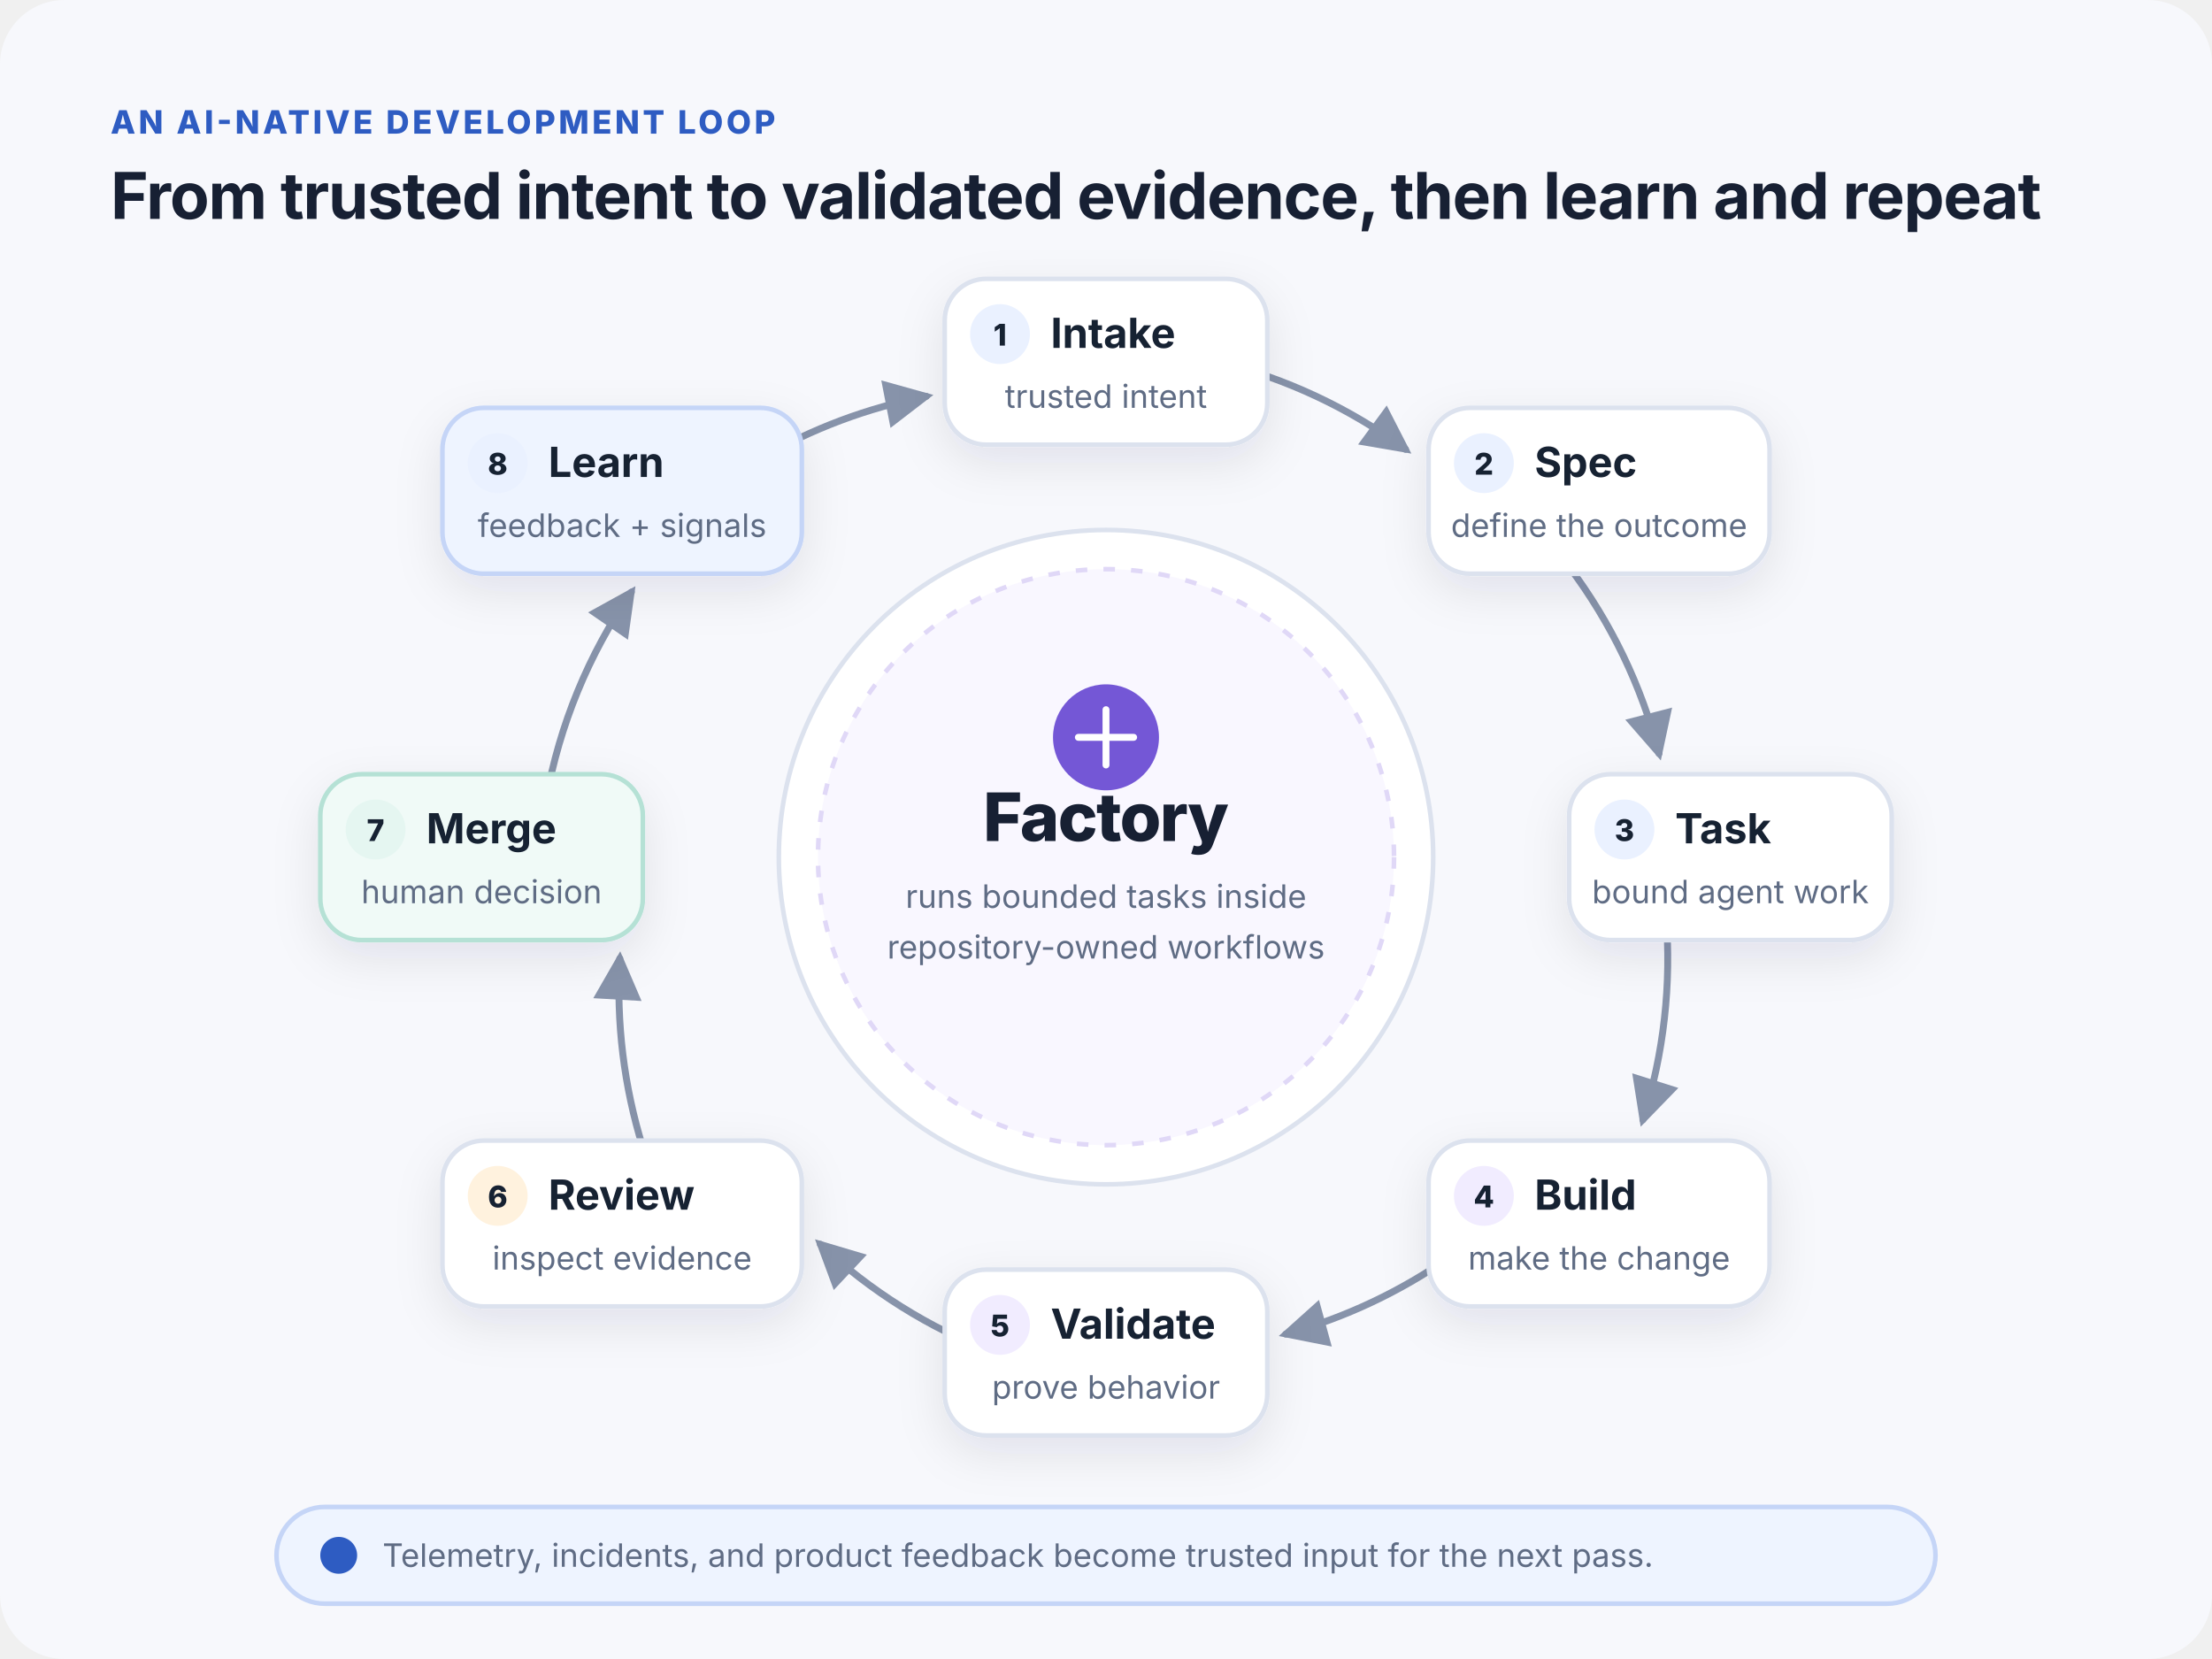
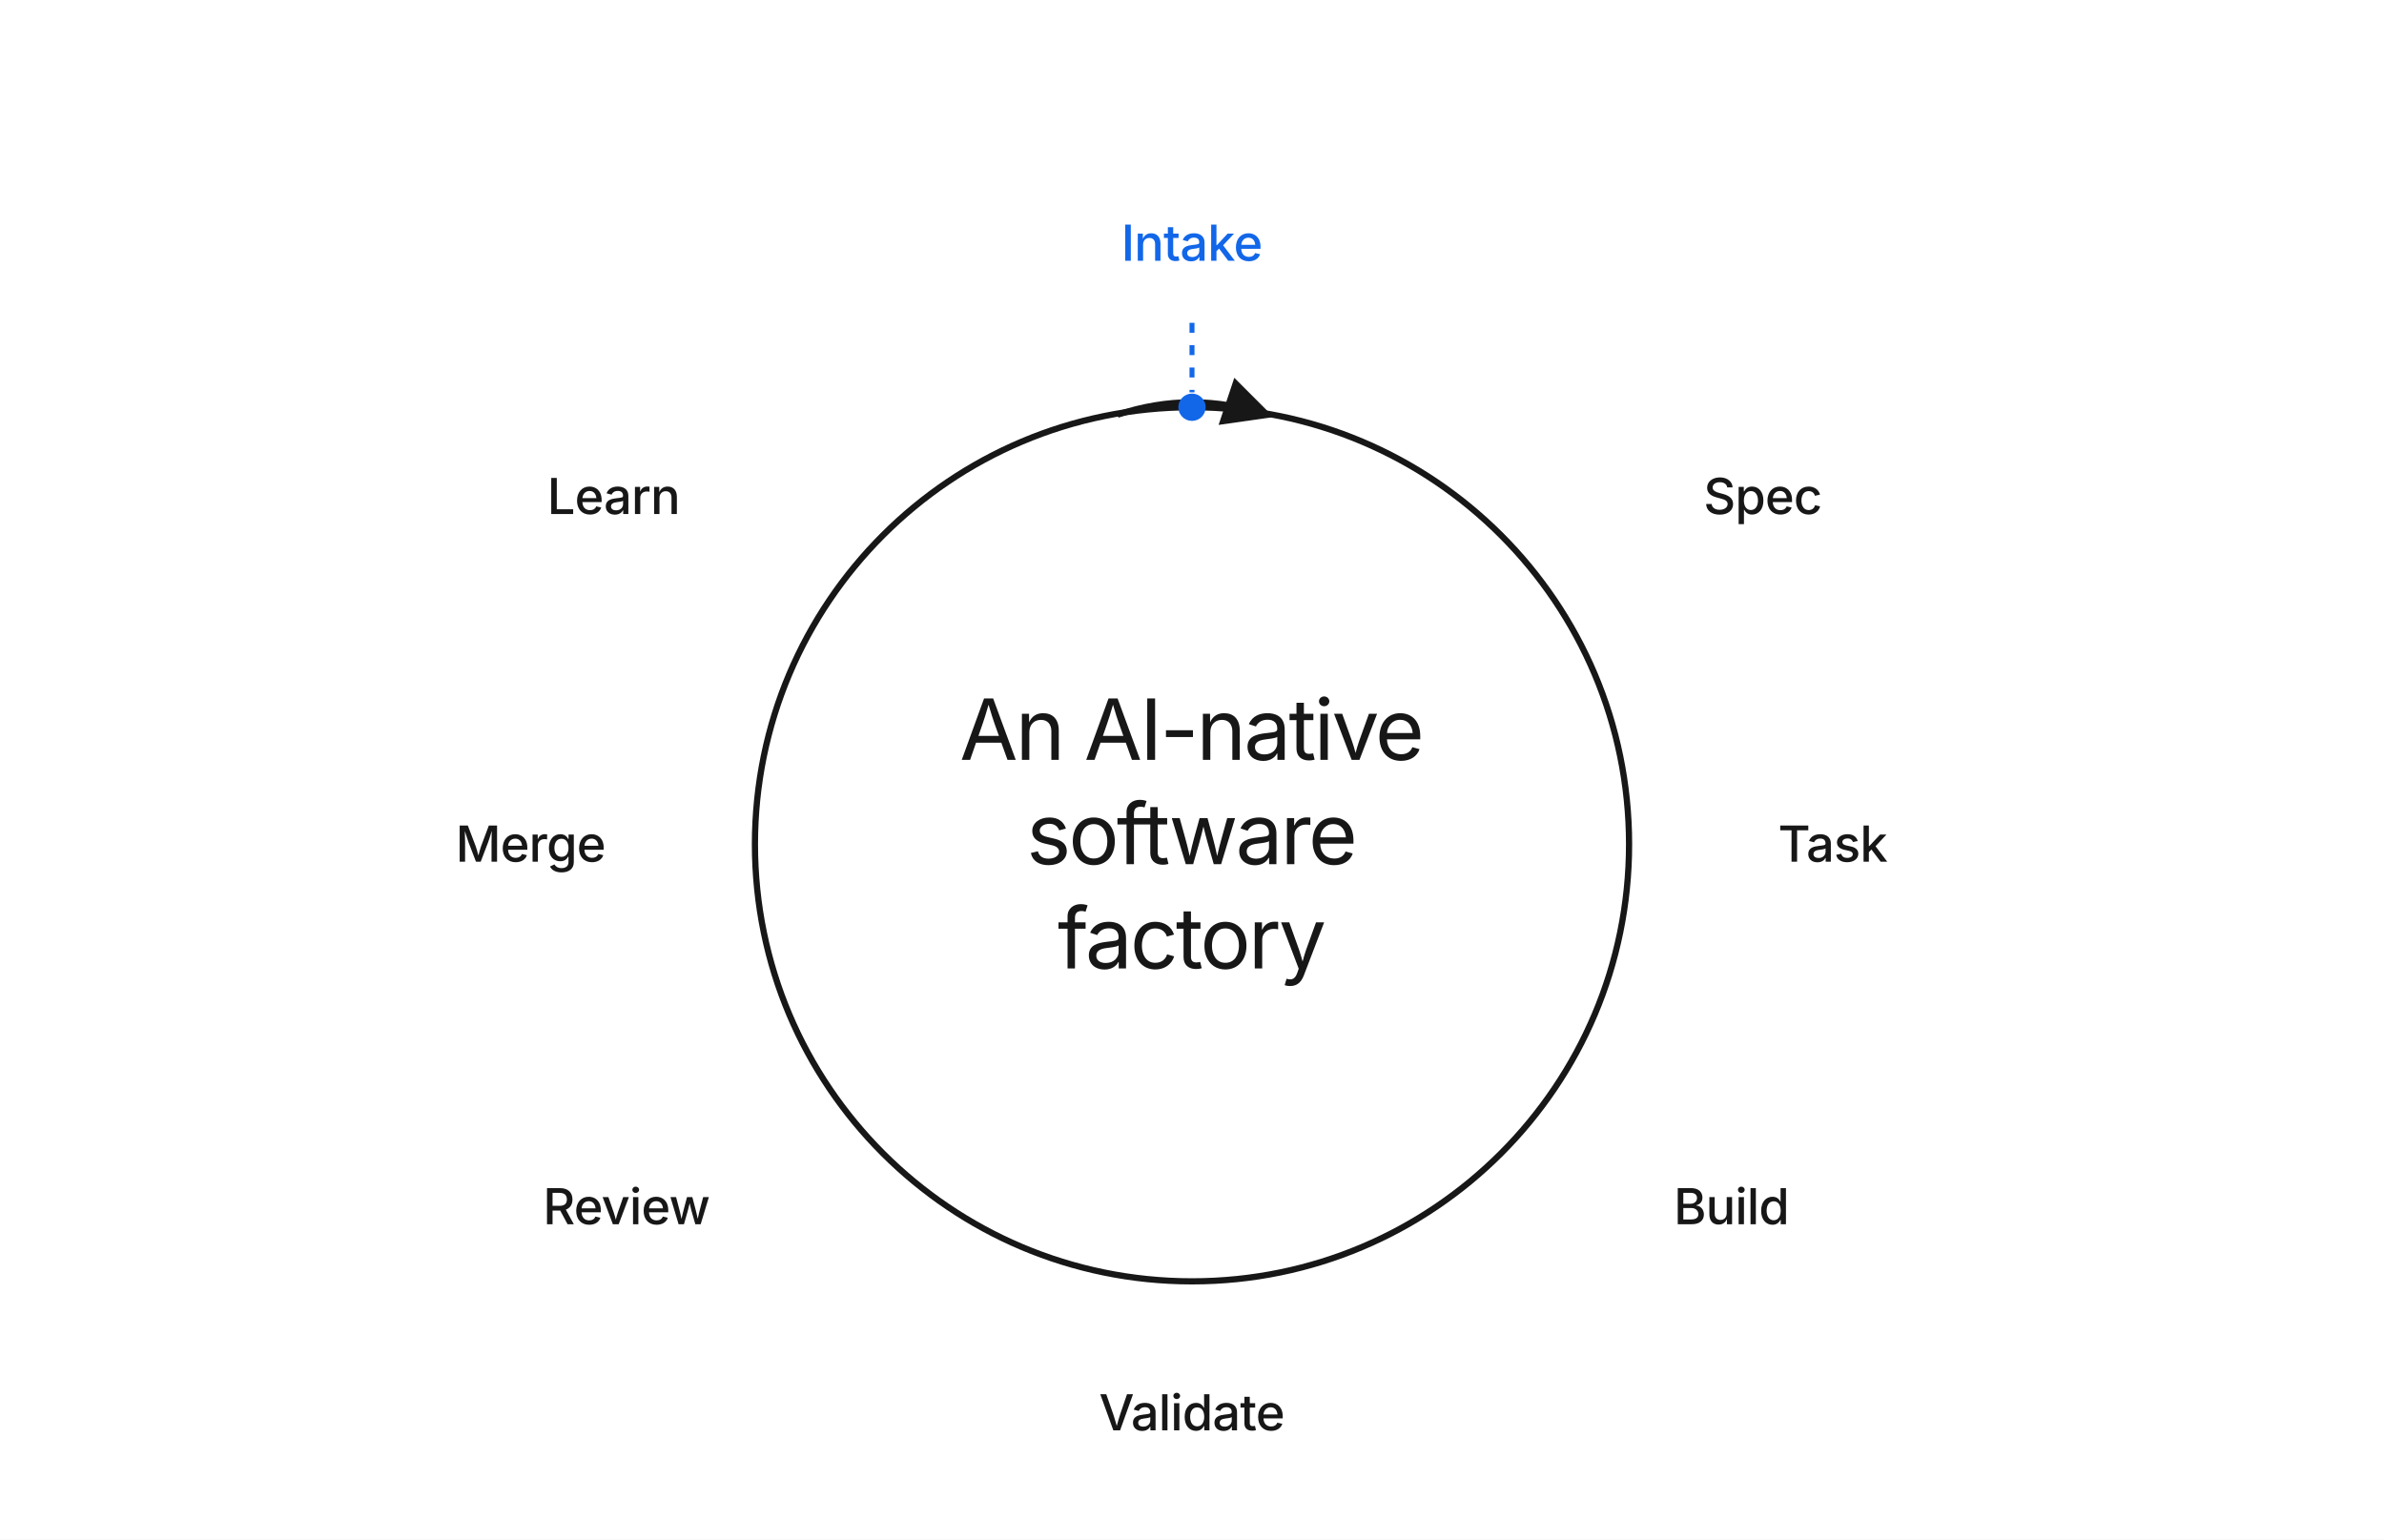
- <svg xmlns="http://www.w3.org/2000/svg" width="960" height="720" viewBox="0 0 960 720" role="img" aria-labelledby="title desc">
+ <svg xmlns="http://www.w3.org/2000/svg" width="960" height="620" viewBox="0 0 960 620" role="img" aria-labelledby="title desc">
  <defs>
-     <filter id="shadow" x="-20%" y="-30%" width="140%" height="170%">
-       <feDropShadow dx="0" dy="7" stdDeviation="10" flood-color="#172033" flood-opacity=".09" />
-     </filter>
-     <marker id="arrow" viewBox="0 0 10 10" refX="8.5" refY="5" markerWidth="7" markerHeight="7" orient="auto">
-       <path d="M0 0 10 5 0 10z" fill="#8793aa" />
+     <marker id="arrow" viewBox="0 0 10 10" refX="8.5" refY="5" markerWidth="8" markerHeight="8" orient="auto">
+       <path d="M0 0 10 5 0 10z" fill="#171717" />
    </marker>
    <style>
-       .text{font-family:Inter,ui-sans-serif,system-ui,-apple-system,"Segoe UI",sans-serif;fill:#172033}
-       .eyebrow{font-size:14px;font-weight:760;letter-spacing:1.35px;fill:#2e5cc2}
-       .heading{font-size:28px;font-weight:740;letter-spacing:-.45px}
-       .stage{font-size:18px;font-weight:730}
-       .number{font-size:13px;font-weight:780}
-       .detail{font-size:14px;fill:#5f6c84}
-       .flow{fill:none;stroke:#8793aa;stroke-width:3;stroke-linecap:round;marker-end:url(#arrow)}
-       .card{fill:#fff;stroke:#dce2ee;stroke-width:2}
+       .text{font-family:Inter,ui-sans-serif,system-ui,-apple-system,"Segoe UI",sans-serif;fill:#171717}
+       .stage{font-size:20px;font-weight:450;letter-spacing:-.25px}
+       .center{font-size:34px;font-weight:400;letter-spacing:-1px}
    </style>
  </defs>
-   <rect width="960" height="720" rx="28" fill="#f7f8fc" />
-   <text class="text eyebrow" x="48" y="58">AN AI-NATIVE DEVELOPMENT LOOP</text>
-   <text class="text heading" x="48" y="95">From trusted intent to validated evidence, then learn and repeat</text>
-   <g transform="translate(-160)">
-     <g aria-hidden="true">
-       <path class="flow" d="M689 157A231 231 0 0 1 770 195" />
-       <path class="flow" d="M841 246A231 231 0 0 1 880 327" />
-       <path class="flow" d="M883 397A231 231 0 0 1 873 486" />
-       <path class="flow" d="M790 545A231 231 0 0 1 718 579" />
-       <path class="flow" d="M591 587A231 231 0 0 1 516 540" />
-       <path class="flow" d="M439 498A231 231 0 0 1 429 416" />
-       <path class="flow" d="M397 347A231 231 0 0 1 434 257" />
-       <path class="flow" d="M490 199A231 231 0 0 1 562 172" />
-     </g>
-     <circle cx="640" cy="372" r="142" fill="#fff" stroke="#dce2ee" stroke-width="2" />
-     <circle cx="640" cy="372" r="125" fill="#f9f7ff" stroke="#e0d8f7" stroke-width="2" stroke-dasharray="5 7" />
-     <circle cx="640" cy="320" r="23" fill="#7457d6" />
-     <path d="M628 320h24M640 308v24" fill="none" stroke="#fff" stroke-width="3" stroke-linecap="round" />
-     <text class="text" x="640" y="365" text-anchor="middle" font-size="29" font-weight="760" letter-spacing="-.6">Factory</text>
-     <text class="text detail" x="640" y="394" text-anchor="middle">runs bounded tasks inside</text>
-     <text class="text detail" x="640" y="416" text-anchor="middle">repository-owned workflows</text>
-     <g filter="url(#shadow)">
-       <g>
-         <rect class="card" x="570" y="121" width="140" height="72" rx="18" />
-         <circle cx="594" cy="145" r="13" fill="#eaf1ff" />
-         <text class="text number" x="594" y="150" text-anchor="middle" fill="#2e5cc2">1</text>
-         <text class="text stage" x="616" y="151">Intake</text>
-         <text class="text detail" x="640" y="177" text-anchor="middle">trusted intent</text>
-       </g>
-       <g>
-         <rect class="card" x="780" y="177" width="148" height="72" rx="18" />
-         <circle cx="804" cy="201" r="13" fill="#eaf1ff" />
-         <text class="text number" x="804" y="206" text-anchor="middle" fill="#2e5cc2">2</text>
-         <text class="text stage" x="826" y="207">Spec</text>
-         <text class="text detail" x="854" y="233" text-anchor="middle">define the outcome</text>
-       </g>
-       <g>
-         <rect class="card" x="841" y="336" width="140" height="72" rx="18" />
-         <circle cx="865" cy="360" r="13" fill="#eaf1ff" />
-         <text class="text number" x="865" y="365" text-anchor="middle" fill="#2e5cc2">3</text>
-         <text class="text stage" x="887" y="366">Task</text>
-         <text class="text detail" x="911" y="392" text-anchor="middle">bound agent work</text>
-       </g>
-       <g>
-         <rect class="card" x="780" y="495" width="148" height="72" rx="18" />
-         <circle cx="804" cy="519" r="13" fill="#f1ecff" />
-         <text class="text number" x="804" y="524" text-anchor="middle" fill="#6042b4">4</text>
-         <text class="text stage" x="826" y="525">Build</text>
-         <text class="text detail" x="854" y="551" text-anchor="middle">make the change</text>
-       </g>
-       <g>
-         <rect class="card" x="570" y="551" width="140" height="72" rx="18" />
-         <circle cx="594" cy="575" r="13" fill="#f1ecff" />
-         <text class="text number" x="594" y="580" text-anchor="middle" fill="#6042b4">5</text>
-         <text class="text stage" x="616" y="581">Validate</text>
-         <text class="text detail" x="640" y="607" text-anchor="middle">prove behavior</text>
-       </g>
-       <g>
-         <rect class="card" x="352" y="495" width="156" height="72" rx="18" />
-         <circle cx="376" cy="519" r="13" fill="#fff2de" />
-         <text class="text number" x="376" y="524" text-anchor="middle" fill="#9a6300">6</text>
-         <text class="text stage" x="398" y="525">Review</text>
-         <text class="text detail" x="430" y="551" text-anchor="middle">inspect evidence</text>
-       </g>
-       <g>
-         <rect x="299" y="336" width="140" height="72" rx="18" fill="#f0faf7" stroke="#b5e1d5" stroke-width="2" />
-         <circle cx="323" cy="360" r="13" fill="#e5f6f1" />
-         <text class="text number" x="323" y="365" text-anchor="middle" fill="#087a5d">7</text>
-         <text class="text stage" x="345" y="366">Merge</text>
-         <text class="text detail" x="369" y="392" text-anchor="middle">human decision</text>
-       </g>
-       <g>
-         <rect x="352" y="177" width="156" height="72" rx="18" fill="#eef4ff" stroke="#c5d5f7" stroke-width="2" />
-         <circle cx="376" cy="201" r="13" fill="#eaf1ff" />
-         <text class="text number" x="376" y="206" text-anchor="middle" fill="#2e5cc2">8</text>
-         <text class="text stage" x="398" y="207">Learn</text>
-         <text class="text detail" x="430" y="233" text-anchor="middle">feedback + signals</text>
-       </g>
-     </g>
-     <rect x="280" y="654" width="720" height="42" rx="21" fill="#eef4ff" stroke="#c5d5f7" stroke-width="2" />
-     <circle cx="307" cy="675" r="8" fill="#2e5cc2" />
-     <text class="text detail" x="326" y="680">Telemetry, incidents, and product feedback become trusted input for the next pass.</text>
+   <rect width="960" height="620" fill="#fff" />
+   <circle cx="480" cy="340" r="176" fill="none" stroke="#171717" stroke-width="2.5" />
+   <path d="M450 167Q480 157 510 167" fill="none" stroke="#171717" stroke-width="2.5" marker-end="url(#arrow)" />
+   <circle cx="480" cy="164" r="5.5" fill="#1267e9" />
+   <path d="M480 130v28" fill="none" stroke="#1267e9" stroke-width="2" stroke-dasharray="4 5" />
+   <g class="text stage">
+     <text x="480" y="105" text-anchor="middle" fill="#1267e9">Intake</text>
+     <text x="686" y="207">Spec</text>
+     <text x="716" y="347">Task</text>
+     <text x="674" y="493">Build</text>
+     <text x="480" y="576" text-anchor="middle">Validate</text>
+     <text x="286" y="493" text-anchor="end">Review</text>
+     <text x="244" y="347" text-anchor="end">Merge</text>
+     <text x="274" y="207" text-anchor="end">Learn</text>
+   </g>
+   <g class="text center" text-anchor="middle">
+     <text x="480" y="306">An AI-native</text>
+     <text x="480" y="348">software</text>
+     <text x="480" y="390">factory</text>
  </g>
</svg>
